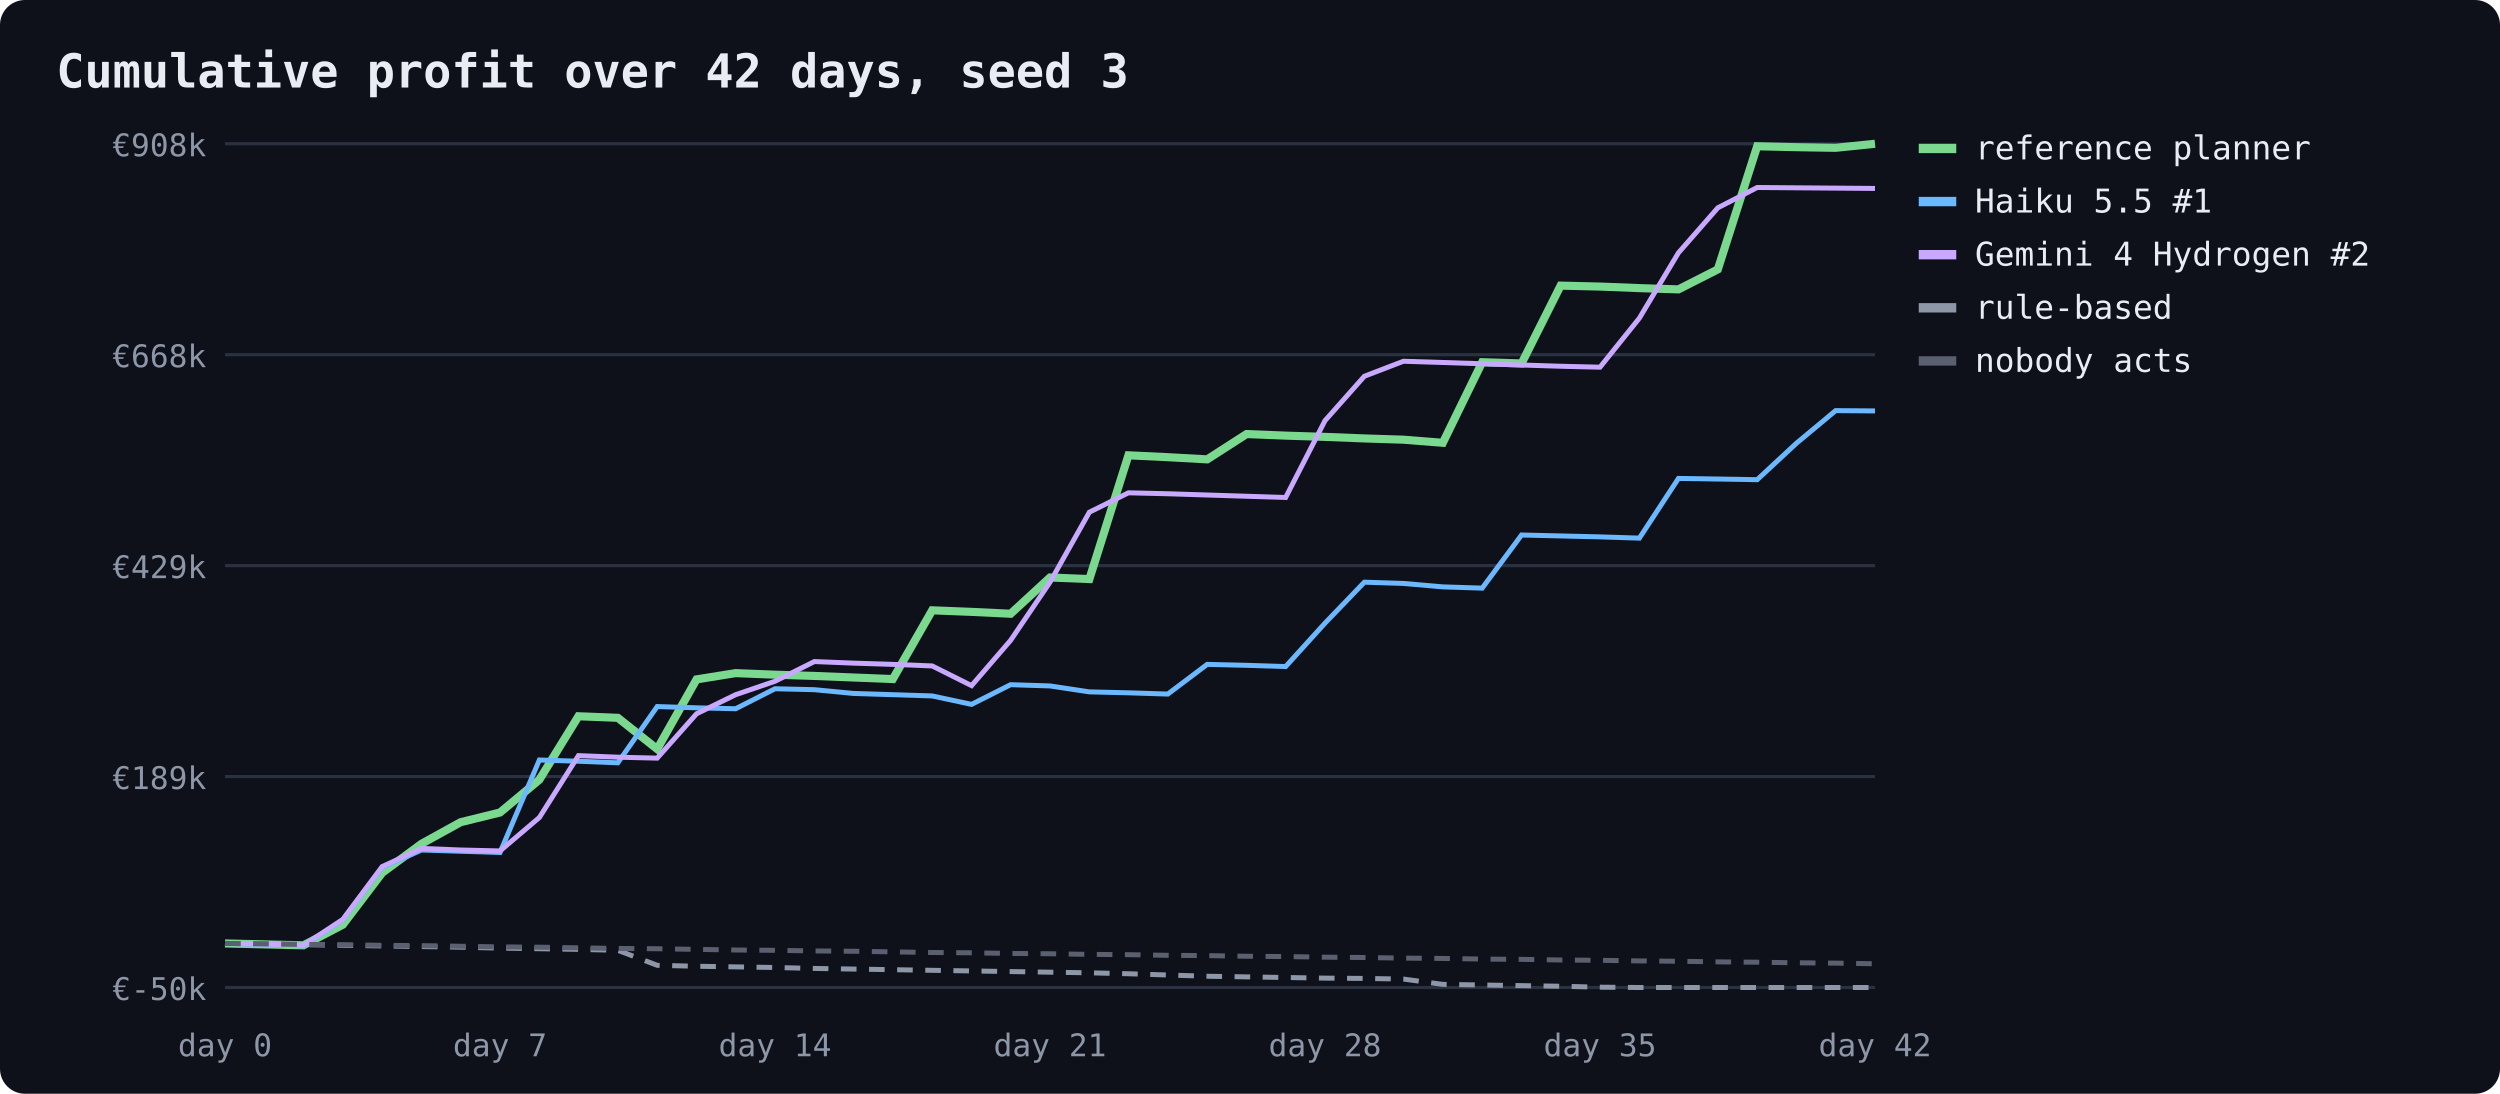
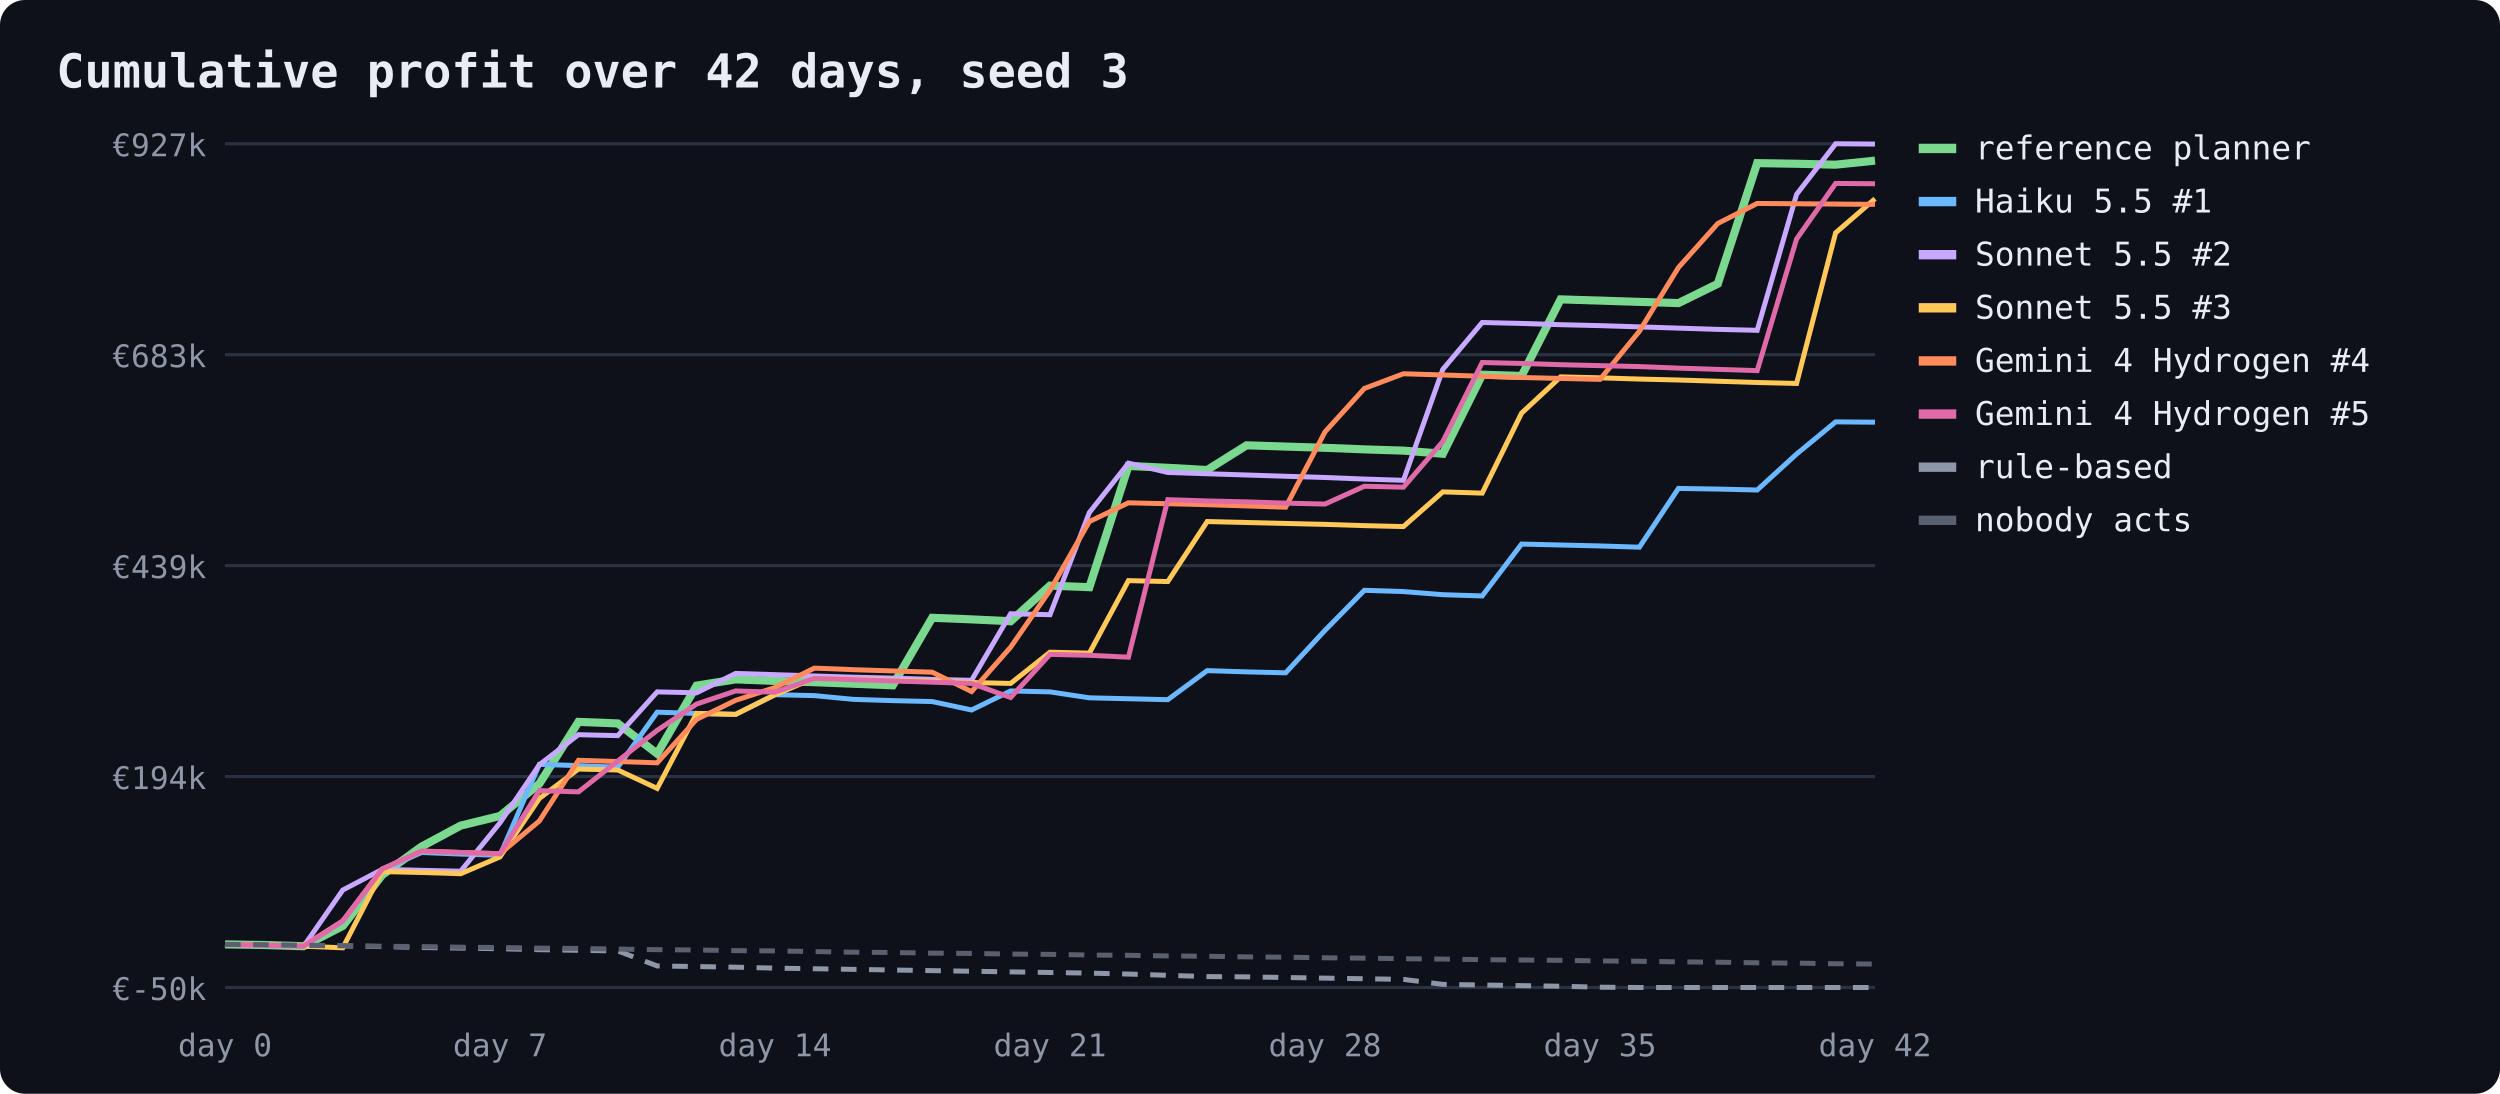
<svg xmlns="http://www.w3.org/2000/svg" viewBox="0 0 800 350" font-family="ui-monospace,SFMono-Regular,Menlo,monospace">
  <rect width="800" height="350" rx="8" fill="#0e1119" />
  <text x="18" y="28" fill="#e9edf3" font-size="15" font-weight="bold">Cumulative profit over 42 days, seed 3</text>
  <line x1="72" x2="600" y1="316.0" y2="316.0" stroke="#2a3242" />
  <text x="66" y="320.0" fill="#8d97a8" font-size="10" text-anchor="end">€-50k</text>
  <line x1="72" x2="600" y1="248.5" y2="248.5" stroke="#2a3242" />
-   <text x="66" y="252.5" fill="#8d97a8" font-size="10" text-anchor="end">€189k</text>
+   <text x="66" y="252.5" fill="#8d97a8" font-size="10" text-anchor="end">€194k</text>
  <line x1="72" x2="600" y1="181.0" y2="181.0" stroke="#2a3242" />
-   <text x="66" y="185.0" fill="#8d97a8" font-size="10" text-anchor="end">€429k</text>
+   <text x="66" y="185.0" fill="#8d97a8" font-size="10" text-anchor="end">€439k</text>
  <line x1="72" x2="600" y1="113.5" y2="113.5" stroke="#2a3242" />
-   <text x="66" y="117.5" fill="#8d97a8" font-size="10" text-anchor="end">€668k</text>
+   <text x="66" y="117.5" fill="#8d97a8" font-size="10" text-anchor="end">€683k</text>
  <line x1="72" x2="600" y1="46.0" y2="46.0" stroke="#2a3242" />
-   <text x="66" y="50.0" fill="#8d97a8" font-size="10" text-anchor="end">€908k</text>
+   <text x="66" y="50.0" fill="#8d97a8" font-size="10" text-anchor="end">€927k</text>
  <text x="72.0" y="338" fill="#8d97a8" font-size="10" text-anchor="middle">day 0</text>
  <text x="160.0" y="338" fill="#8d97a8" font-size="10" text-anchor="middle">day 7</text>
  <text x="248.0" y="338" fill="#8d97a8" font-size="10" text-anchor="middle">day 14</text>
  <text x="336.0" y="338" fill="#8d97a8" font-size="10" text-anchor="middle">day 21</text>
  <text x="424.0" y="338" fill="#8d97a8" font-size="10" text-anchor="middle">day 28</text>
  <text x="512.0" y="338" fill="#8d97a8" font-size="10" text-anchor="middle">day 35</text>
  <text x="600.0" y="338" fill="#8d97a8" font-size="10" text-anchor="middle">day 42</text>
-   <polyline points="72.0,301.9 84.6,302.2 97.1,302.5 109.7,295.9 122.3,279.3 134.9,270.0 147.4,263.1 160.0,260.0 172.6,249.5 185.1,229.2 197.7,229.7 210.3,239.7 222.9,217.4 235.4,215.4 248.0,215.9 260.6,216.3 273.1,216.8 285.7,217.3 298.3,195.3 310.9,195.8 323.4,196.4 336.0,184.8 348.6,185.3 361.1,145.7 373.7,146.3 386.3,147.0 398.9,138.9 411.4,139.4 424.0,139.8 436.6,140.3 449.1,140.7 461.7,141.7 474.3,115.9 486.9,116.3 499.4,91.4 512.0,91.7 524.6,92.2 537.1,92.6 549.7,86.2 562.3,46.8 574.9,47.1 587.4,47.3 600.0,46.0" fill="none" stroke="#7bd88f" stroke-width="2.6" />
+   <polyline points="72.0,302.2 84.6,302.4 97.1,302.8 109.7,296.3 122.3,280.0 134.9,270.9 147.4,264.2 160.0,261.1 172.6,250.8 185.1,231.0 197.7,231.5 210.3,241.2 222.9,219.4 235.4,217.4 248.0,217.9 260.6,218.3 273.1,218.8 285.7,219.3 298.3,197.7 310.9,198.2 323.4,198.8 336.0,187.4 348.6,187.9 361.1,149.1 373.7,149.7 386.3,150.4 398.9,142.5 411.4,142.9 424.0,143.3 436.6,143.8 449.1,144.2 461.7,145.2 474.3,119.9 486.9,120.3 499.4,95.8 512.0,96.2 524.6,96.6 537.1,97.0 549.7,90.8 562.3,52.2 574.9,52.4 587.4,52.7 600.0,51.4" fill="none" stroke="#7bd88f" stroke-width="2.6" />
  <rect x="614" y="46" width="12" height="3" fill="#7bd88f" />
  <text x="632" y="51" fill="#e9edf3" font-size="10.5">reference planner</text>
-   <polyline points="72.0,301.9 84.6,302.2 97.1,302.7 109.7,294.4 122.3,277.6 134.9,272.0 147.4,272.4 160.0,272.8 172.6,243.2 185.1,243.6 197.7,244.1 210.3,226.1 222.9,226.5 235.4,226.8 248.0,220.4 260.6,220.7 273.1,221.9 285.7,222.3 298.3,222.7 310.9,225.4 323.4,219.1 336.0,219.5 348.6,221.4 361.1,221.7 373.7,222.1 386.3,212.6 398.9,212.9 411.4,213.3 424.0,199.4 436.6,186.3 449.1,186.7 461.7,187.8 474.3,188.2 486.9,171.2 499.4,171.5 512.0,171.8 524.6,172.2 537.1,153.1 549.7,153.3 562.3,153.5 574.9,141.8 587.4,131.4 600.0,131.5" fill="none" stroke="#6cb8ff" stroke-width="1.6" />
+   <polyline points="72.0,302.2 84.6,302.5 97.1,302.9 109.7,294.9 122.3,278.4 134.9,272.8 147.4,273.3 160.0,273.7 172.6,244.6 185.1,245.0 197.7,245.5 210.3,227.9 222.9,228.3 235.4,228.6 248.0,222.3 260.6,222.6 273.1,223.8 285.7,224.2 298.3,224.5 310.9,227.2 323.4,221.1 336.0,221.4 348.6,223.3 361.1,223.6 373.7,223.9 386.3,214.6 398.9,215.0 411.4,215.3 424.0,201.7 436.6,188.9 449.1,189.3 461.7,190.3 474.3,190.7 486.9,174.1 499.4,174.4 512.0,174.7 524.6,175.1 537.1,156.3 549.7,156.5 562.3,156.8 574.9,145.3 587.4,135.0 600.0,135.1" fill="none" stroke="#6cb8ff" stroke-width="1.6" />
  <rect x="614" y="63" width="12" height="3" fill="#6cb8ff" />
  <text x="632" y="68" fill="#e9edf3" font-size="10.5">Haiku 5.5 #1</text>
-   <polyline points="72.0,301.9 84.6,302.1 97.1,302.5 109.7,294.2 122.3,277.3 134.9,271.5 147.4,272.0 160.0,272.3 172.6,261.6 185.1,241.8 197.7,242.3 210.3,242.6 222.9,228.4 235.4,222.3 248.0,218.0 260.6,211.7 273.1,212.2 285.7,212.6 298.3,213.1 310.9,219.4 323.4,204.9 336.0,186.3 348.6,163.9 361.1,157.7 373.7,158.0 386.3,158.4 398.9,158.8 411.4,159.2 424.0,134.6 436.6,120.4 449.1,115.6 461.7,116.0 474.3,116.4 486.9,116.8 499.4,117.2 512.0,117.5 524.6,101.8 537.1,80.9 549.7,66.5 562.3,60.0 574.9,60.1 587.4,60.2 600.0,60.3" fill="none" stroke="#c9a8ff" stroke-width="1.6" />
+   <polyline points="72.0,302.2 84.6,302.5 97.1,302.9 109.7,284.8 122.3,278.2 134.9,278.5 147.4,278.8 160.0,263.3 172.6,244.7 185.1,235.1 197.7,235.4 210.3,221.4 222.9,221.7 235.4,215.5 248.0,215.9 260.6,216.3 273.1,216.7 285.7,217.0 298.3,217.4 310.9,217.7 323.4,196.4 336.0,196.7 348.6,164.0 361.1,148.2 373.7,151.2 386.3,151.6 398.9,152.0 411.4,152.4 424.0,152.8 436.6,153.3 449.1,153.7 461.7,118.2 474.3,103.2 486.9,103.5 499.4,103.9 512.0,104.2 524.6,104.6 537.1,105.0 549.7,105.4 562.3,105.7 574.9,62.2 587.4,46.0 600.0,46.1" fill="none" stroke="#c9a8ff" stroke-width="1.6" />
  <rect x="614" y="80" width="12" height="3" fill="#c9a8ff" />
-   <text x="632" y="85" fill="#e9edf3" font-size="10.5">Gemini 4 Hydrogen #2</text>
-   <polyline points="72.0,301.9 84.6,302.1 97.1,302.3 109.7,302.5 122.3,302.7 134.9,302.9 147.4,303.1 160.0,303.4 172.6,303.6 185.1,303.8 197.7,304.1 210.3,308.9 222.9,309.2 235.4,309.4 248.0,309.6 260.6,309.9 273.1,310.1 285.7,310.3 298.3,310.5 310.9,310.7 323.4,310.9 336.0,311.1 348.6,311.3 361.1,311.6 373.7,312.0 386.3,312.4 398.9,312.6 411.4,312.8 424.0,313.0 436.6,313.1 449.1,313.3 461.7,315.0 474.3,315.2 486.9,315.4 499.4,315.6 512.0,315.9 524.6,316.0 537.1,316.0 549.7,316.0 562.3,316.0 574.9,316.0 587.4,316.0 600.0,316.0" fill="none" stroke="#8d97a8" stroke-width="1.6" stroke-dasharray="5 4" />
-   <rect x="614" y="97" width="12" height="3" fill="#8d97a8" />
-   <text x="632" y="102" fill="#e9edf3" font-size="10.5">rule-based</text>
-   <polyline points="72.0,301.9 84.6,302.0 97.1,302.2 109.7,302.3 122.3,302.5 134.9,302.6 147.4,302.8 160.0,303.0 172.6,303.1 185.1,303.3 197.7,303.5 210.3,303.6 222.9,303.8 235.4,304.0 248.0,304.1 260.6,304.3 273.1,304.4 285.7,304.6 298.3,304.8 310.9,304.9 323.4,305.1 336.0,305.2 348.6,305.4 361.1,305.5 373.7,305.7 386.3,305.8 398.9,306.0 411.4,306.1 424.0,306.3 436.6,306.4 449.1,306.6 461.7,306.7 474.3,306.9 486.9,307.0 499.4,307.2 512.0,307.3 524.6,307.5 537.1,307.6 549.7,307.8 562.3,307.9 574.9,308.1 587.4,308.2 600.0,308.4" fill="none" stroke="#5a6070" stroke-width="1.6" stroke-dasharray="5 4" />
-   <rect x="614" y="114" width="12" height="3" fill="#5a6070" />
-   <text x="632" y="119" fill="#e9edf3" font-size="10.5">nobody acts</text>
+   <text x="632" y="85" fill="#e9edf3" font-size="10.5">Sonnet 5.5 #2</text>
+   <polyline points="72.0,302.2 84.6,302.5 97.1,302.8 109.7,303.3 122.3,278.9 134.9,279.2 147.4,279.6 160.0,274.2 172.6,255.5 185.1,246.1 197.7,246.4 210.3,252.3 222.9,228.3 235.4,228.6 248.0,222.3 260.6,217.0 273.1,217.4 285.7,217.7 298.3,218.0 310.9,218.4 323.4,218.7 336.0,208.7 348.6,209.0 361.1,185.8 373.7,186.1 386.3,166.9 398.9,167.2 411.4,167.5 424.0,167.8 436.6,168.2 449.1,168.5 461.7,157.4 474.3,157.8 486.9,132.2 499.4,120.6 512.0,120.9 524.6,121.3 537.1,121.6 549.7,122.0 562.3,122.4 574.9,122.7 587.4,74.5 600.0,63.6" fill="none" stroke="#ffc857" stroke-width="1.6" />
+   <rect x="614" y="97" width="12" height="3" fill="#ffc857" />
+   <text x="632" y="102" fill="#e9edf3" font-size="10.5">Sonnet 5.5 #3</text>
+   <polyline points="72.0,302.2 84.6,302.4 97.1,302.7 109.7,294.7 122.3,278.1 134.9,272.4 147.4,272.8 160.0,273.2 172.6,262.7 185.1,243.3 197.7,243.7 210.3,244.1 222.9,230.2 235.4,224.1 248.0,220.0 260.6,213.8 273.1,214.3 285.7,214.7 298.3,215.1 310.9,221.3 323.4,207.1 336.0,188.9 348.6,166.9 361.1,160.9 373.7,161.2 386.3,161.5 398.9,161.9 411.4,162.3 424.0,138.2 436.6,124.3 449.1,119.6 461.7,120.0 474.3,120.4 486.9,120.8 499.4,121.1 512.0,121.4 524.6,106.0 537.1,85.6 549.7,71.5 562.3,65.1 574.9,65.2 587.4,65.3 600.0,65.4" fill="none" stroke="#ff8a5c" stroke-width="1.6" />
+   <rect x="614" y="114" width="12" height="3" fill="#ff8a5c" />
+   <text x="632" y="119" fill="#e9edf3" font-size="10.5">Gemini 4 Hydrogen #4</text>
+   <polyline points="72.0,302.2 84.6,302.5 97.1,302.8 109.7,294.7 122.3,278.1 134.9,272.3 147.4,272.8 160.0,273.2 172.6,253.0 185.1,253.4 197.7,243.5 210.3,233.7 222.9,225.3 235.4,221.1 248.0,221.5 260.6,217.1 273.1,217.5 285.7,217.9 298.3,218.3 310.9,218.7 323.4,223.2 336.0,209.4 348.6,209.7 361.1,210.3 373.7,159.9 386.3,160.3 398.9,160.6 411.4,161.0 424.0,161.3 436.6,155.6 449.1,155.9 461.7,141.3 474.3,116.0 486.9,116.3 499.4,116.7 512.0,117.0 524.6,117.3 537.1,117.8 549.7,118.2 562.3,118.6 574.9,76.5 587.4,58.7 600.0,58.8" fill="none" stroke="#e06aa8" stroke-width="1.6" />
+   <rect x="614" y="131" width="12" height="3" fill="#e06aa8" />
+   <text x="632" y="136" fill="#e9edf3" font-size="10.5">Gemini 4 Hydrogen #5</text>
+   <polyline points="72.0,302.2 84.6,302.4 97.1,302.6 109.7,302.7 122.3,302.9 134.9,303.2 147.4,303.4 160.0,303.6 172.6,303.9 185.1,304.1 197.7,304.3 210.3,309.1 222.9,309.3 235.4,309.5 248.0,309.8 260.6,310.0 273.1,310.2 285.7,310.4 298.3,310.6 310.9,310.8 323.4,311.0 336.0,311.2 348.6,311.4 361.1,311.7 373.7,312.1 386.3,312.5 398.9,312.6 411.4,312.8 424.0,313.0 436.6,313.2 449.1,313.4 461.7,315.0 474.3,315.2 486.9,315.4 499.4,315.6 512.0,315.9 524.6,316.0 537.1,316.0 549.7,316.0 562.3,316.0 574.9,316.0 587.4,316.0 600.0,316.0" fill="none" stroke="#8d97a8" stroke-width="1.6" stroke-dasharray="5 4" />
+   <rect x="614" y="148" width="12" height="3" fill="#8d97a8" />
+   <text x="632" y="153" fill="#e9edf3" font-size="10.5">rule-based</text>
+   <polyline points="72.0,302.2 84.6,302.3 97.1,302.5 109.7,302.6 122.3,302.8 134.9,302.9 147.4,303.1 160.0,303.2 172.6,303.4 185.1,303.5 197.7,303.7 210.3,303.9 222.9,304.0 235.4,304.2 248.0,304.3 260.6,304.5 273.1,304.7 285.7,304.8 298.3,305.0 310.9,305.1 323.4,305.3 336.0,305.4 348.6,305.6 361.1,305.7 373.7,305.9 386.3,306.0 398.9,306.2 411.4,306.3 424.0,306.5 436.6,306.6 449.1,306.8 461.7,306.9 474.3,307.1 486.9,307.2 499.4,307.3 512.0,307.5 524.6,307.6 537.1,307.8 549.7,307.9 562.3,308.1 574.9,308.2 587.4,308.4 600.0,308.5" fill="none" stroke="#5a6070" stroke-width="1.6" stroke-dasharray="5 4" />
+   <rect x="614" y="165" width="12" height="3" fill="#5a6070" />
+   <text x="632" y="170" fill="#e9edf3" font-size="10.5">nobody acts</text>
</svg>
